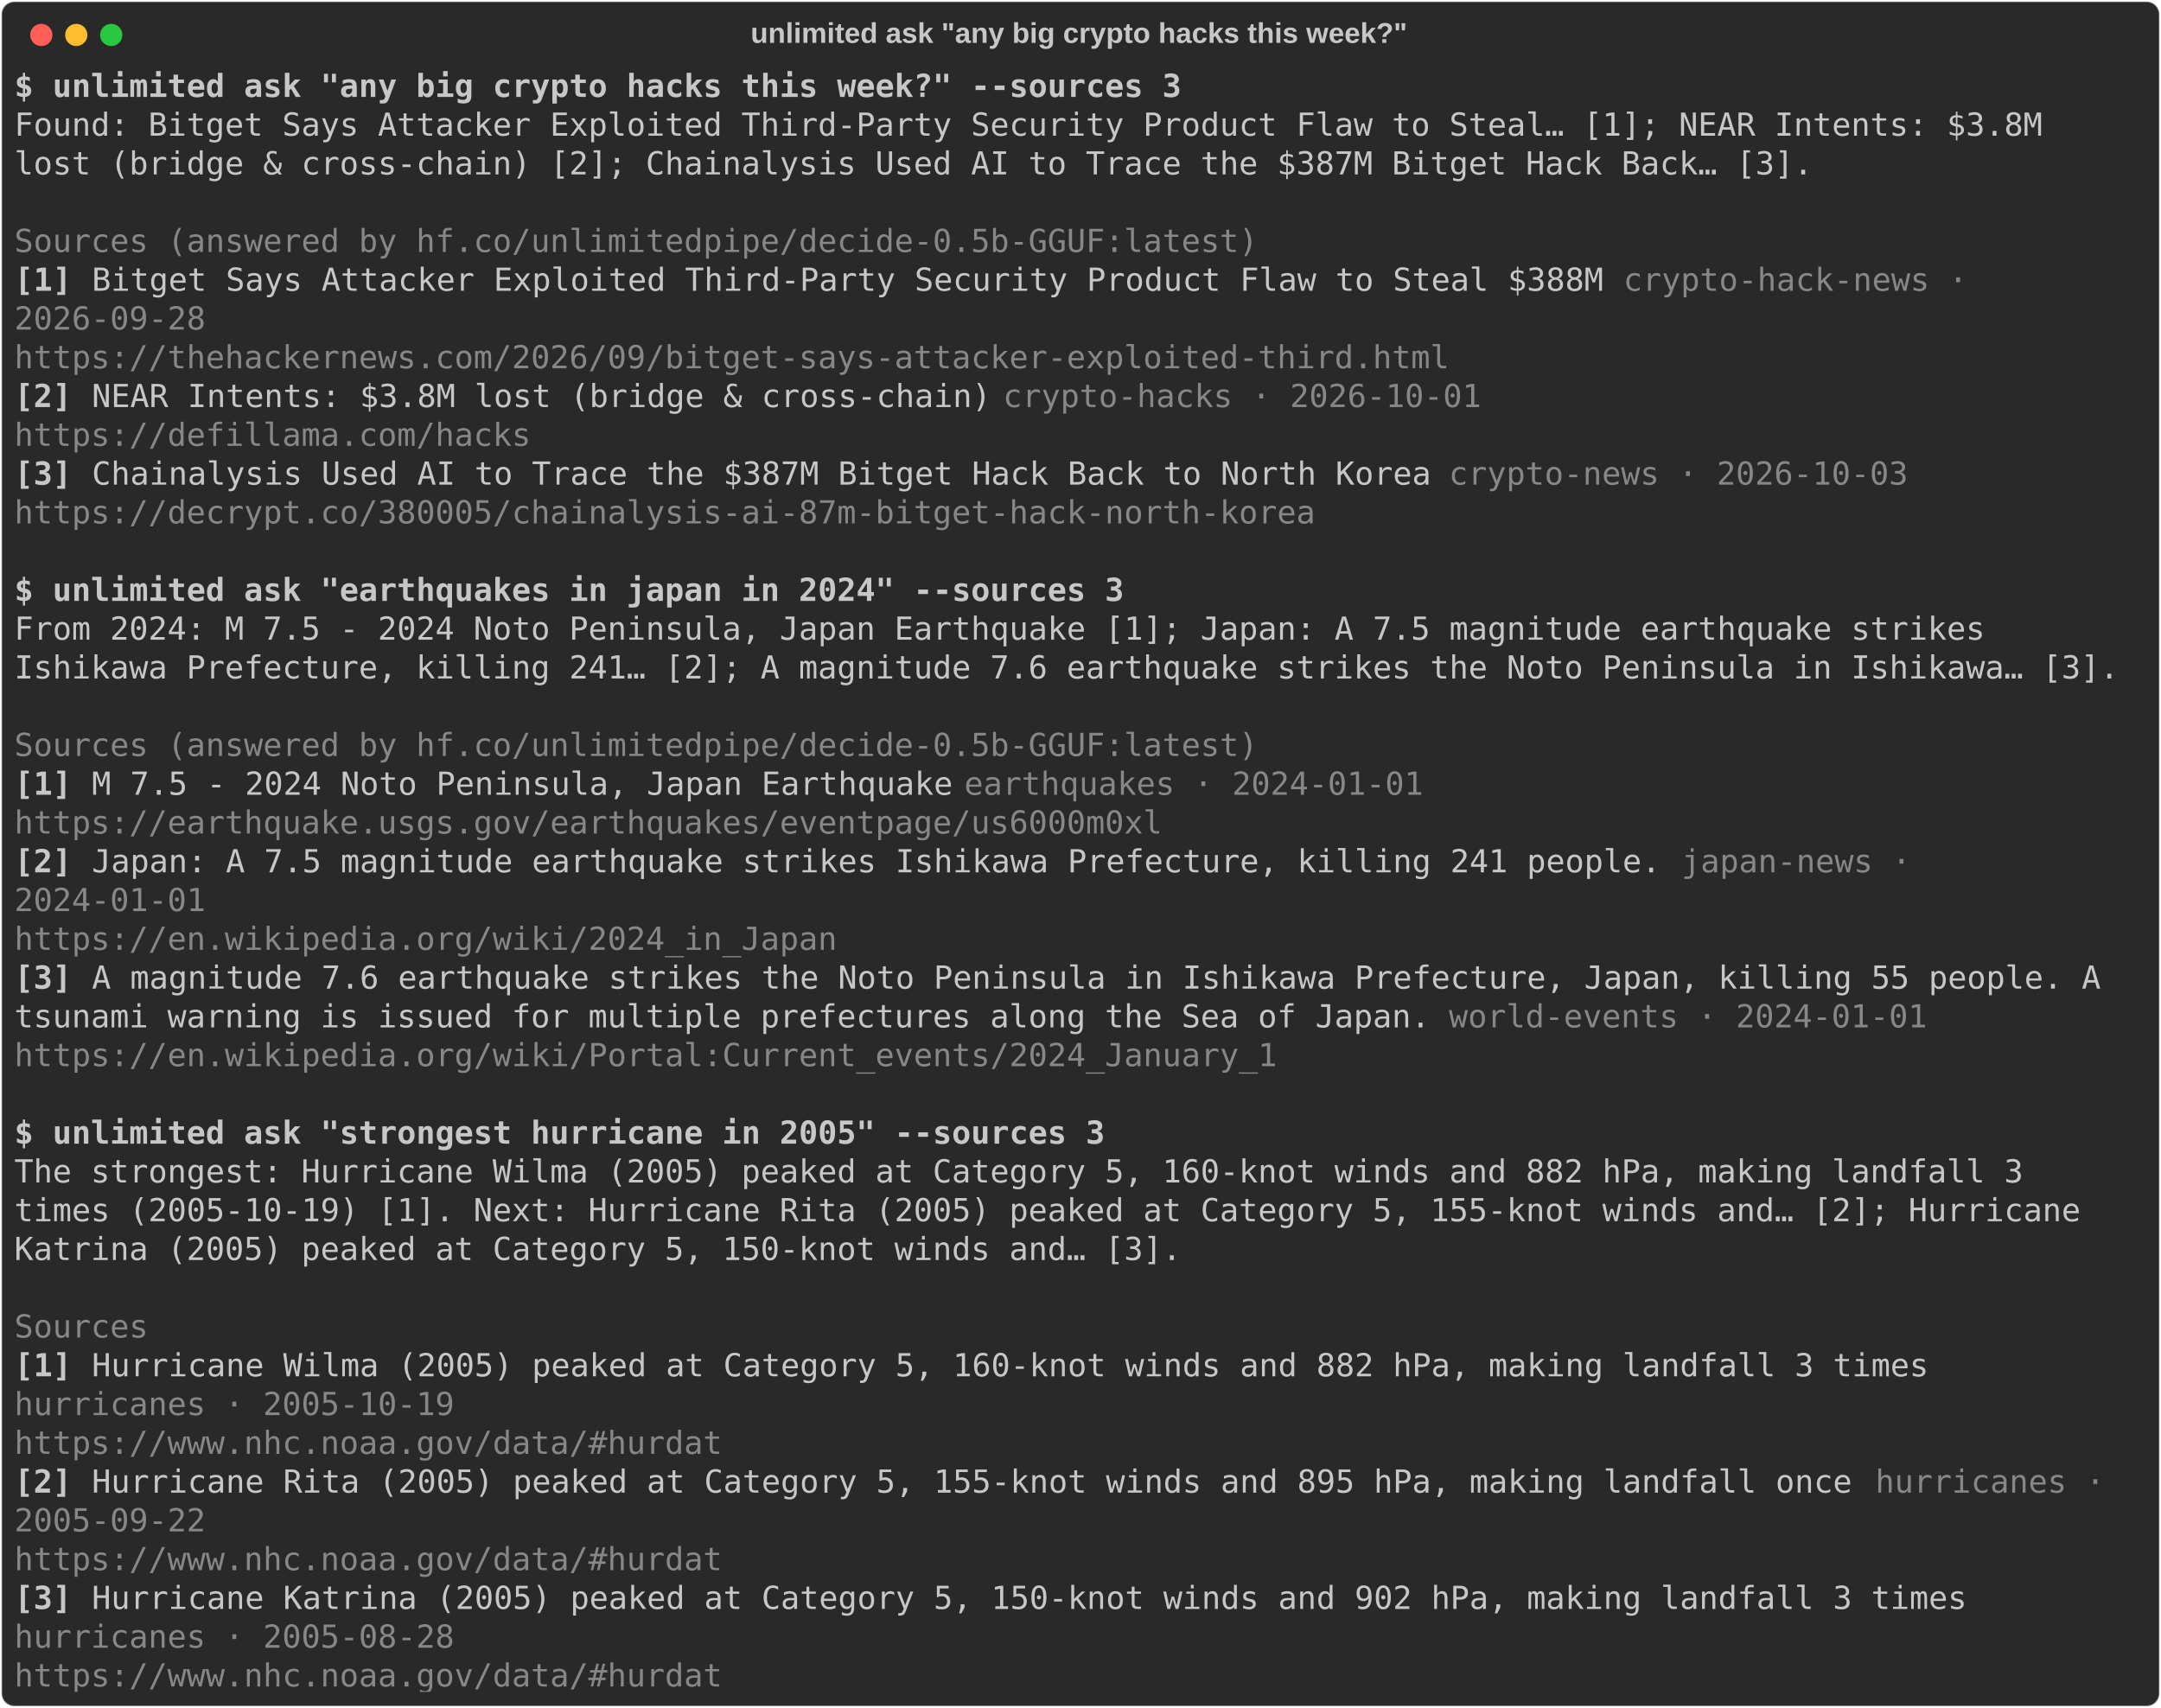
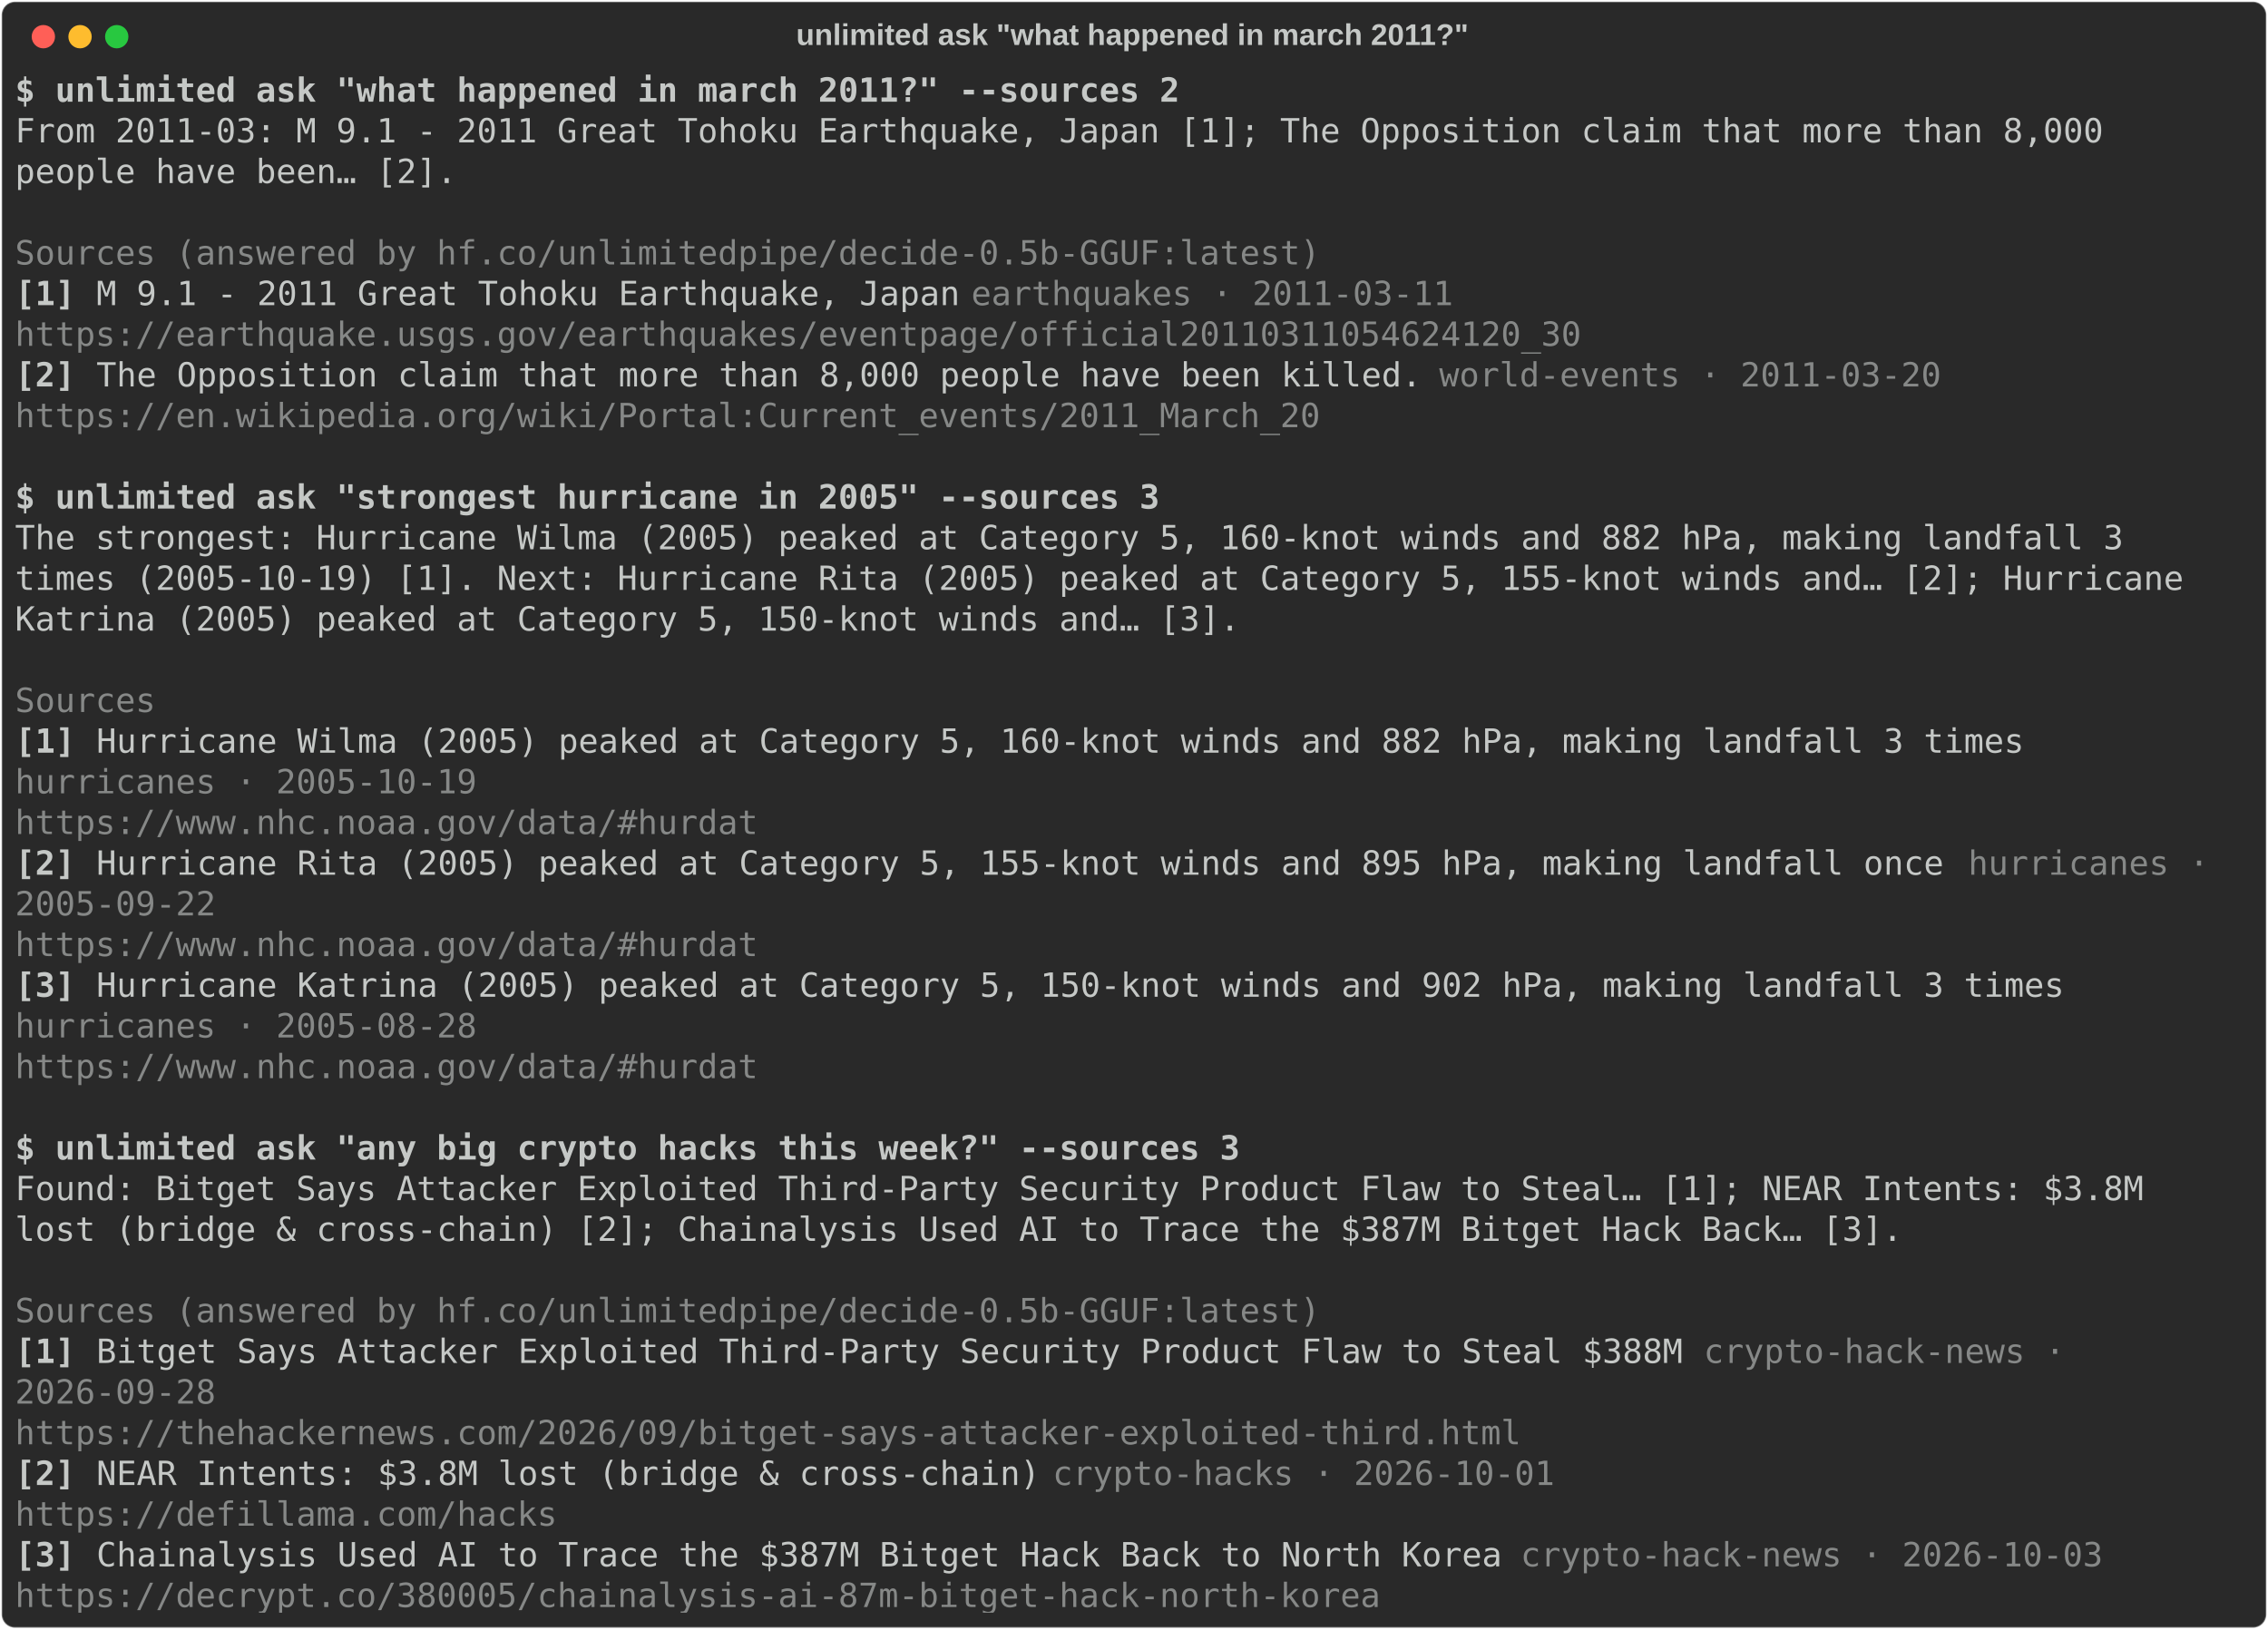
- <svg xmlns="http://www.w3.org/2000/svg" class="rich-terminal" viewBox="0 0 1360 1074.8">
+ <svg xmlns="http://www.w3.org/2000/svg" class="rich-terminal" viewBox="0 0 1360 977.2">
  <style>

    @font-face {
        font-family: "Fira Code";
        src: local("FiraCode-Regular"),
                url("https://cdnjs.cloudflare.com/ajax/libs/firacode/6.2.0/woff2/FiraCode-Regular.woff2") format("woff2"),
                url("https://cdnjs.cloudflare.com/ajax/libs/firacode/6.2.0/woff/FiraCode-Regular.woff") format("woff");
        font-style: normal;
        font-weight: 400;
    }
    @font-face {
        font-family: "Fira Code";
        src: local("FiraCode-Bold"),
                url("https://cdnjs.cloudflare.com/ajax/libs/firacode/6.2.0/woff2/FiraCode-Bold.woff2") format("woff2"),
                url("https://cdnjs.cloudflare.com/ajax/libs/firacode/6.2.0/woff/FiraCode-Bold.woff") format("woff");
        font-style: bold;
        font-weight: 700;
    }

-     .terminal-3924086774-matrix {
+     .terminal-3274839641-matrix {
        font-family: Fira Code, monospace;
        font-size: 20px;
        line-height: 24.4px;
        font-variant-east-asian: full-width;
    }

-     .terminal-3924086774-title {
+     .terminal-3274839641-title {
        font-size: 18px;
        font-weight: bold;
        font-family: arial;
    }

-     .terminal-3924086774-r1 { fill: #c5c8c6;font-weight: bold }
- .terminal-3924086774-r2 { fill: #c5c8c6 }
- .terminal-3924086774-r3 { fill: #868887 }
+     .terminal-3274839641-r1 { fill: #c5c8c6;font-weight: bold }
+ .terminal-3274839641-r2 { fill: #c5c8c6 }
+ .terminal-3274839641-r3 { fill: #868887 }
    </style>
  <defs>
-     <clipPath id="terminal-3924086774-clip-terminal">
-       <rect x="0" y="0" width="1341.0" height="1023.8" />
-     </clipPath>
-     <clipPath id="terminal-3924086774-line-0">
+     <clipPath id="terminal-3274839641-clip-terminal">
+       <rect x="0" y="0" width="1341.0" height="926.2" />
+     </clipPath>
+     <clipPath id="terminal-3274839641-line-0">
      <rect x="0" y="1.5" width="1342" height="24.65" />
    </clipPath>
-     <clipPath id="terminal-3924086774-line-1">
+     <clipPath id="terminal-3274839641-line-1">
      <rect x="0" y="25.9" width="1342" height="24.65" />
    </clipPath>
-     <clipPath id="terminal-3924086774-line-2">
+     <clipPath id="terminal-3274839641-line-2">
      <rect x="0" y="50.3" width="1342" height="24.65" />
    </clipPath>
-     <clipPath id="terminal-3924086774-line-3">
+     <clipPath id="terminal-3274839641-line-3">
      <rect x="0" y="74.7" width="1342" height="24.65" />
    </clipPath>
-     <clipPath id="terminal-3924086774-line-4">
+     <clipPath id="terminal-3274839641-line-4">
      <rect x="0" y="99.1" width="1342" height="24.65" />
    </clipPath>
-     <clipPath id="terminal-3924086774-line-5">
+     <clipPath id="terminal-3274839641-line-5">
      <rect x="0" y="123.5" width="1342" height="24.65" />
    </clipPath>
-     <clipPath id="terminal-3924086774-line-6">
+     <clipPath id="terminal-3274839641-line-6">
      <rect x="0" y="147.9" width="1342" height="24.65" />
    </clipPath>
-     <clipPath id="terminal-3924086774-line-7">
+     <clipPath id="terminal-3274839641-line-7">
      <rect x="0" y="172.3" width="1342" height="24.65" />
    </clipPath>
-     <clipPath id="terminal-3924086774-line-8">
+     <clipPath id="terminal-3274839641-line-8">
      <rect x="0" y="196.7" width="1342" height="24.65" />
    </clipPath>
-     <clipPath id="terminal-3924086774-line-9">
+     <clipPath id="terminal-3274839641-line-9">
      <rect x="0" y="221.1" width="1342" height="24.65" />
    </clipPath>
-     <clipPath id="terminal-3924086774-line-10">
+     <clipPath id="terminal-3274839641-line-10">
      <rect x="0" y="245.5" width="1342" height="24.65" />
    </clipPath>
-     <clipPath id="terminal-3924086774-line-11">
+     <clipPath id="terminal-3274839641-line-11">
      <rect x="0" y="269.9" width="1342" height="24.65" />
    </clipPath>
-     <clipPath id="terminal-3924086774-line-12">
+     <clipPath id="terminal-3274839641-line-12">
      <rect x="0" y="294.3" width="1342" height="24.65" />
    </clipPath>
-     <clipPath id="terminal-3924086774-line-13">
+     <clipPath id="terminal-3274839641-line-13">
      <rect x="0" y="318.7" width="1342" height="24.65" />
    </clipPath>
-     <clipPath id="terminal-3924086774-line-14">
+     <clipPath id="terminal-3274839641-line-14">
      <rect x="0" y="343.1" width="1342" height="24.65" />
    </clipPath>
-     <clipPath id="terminal-3924086774-line-15">
+     <clipPath id="terminal-3274839641-line-15">
      <rect x="0" y="367.5" width="1342" height="24.65" />
    </clipPath>
-     <clipPath id="terminal-3924086774-line-16">
+     <clipPath id="terminal-3274839641-line-16">
      <rect x="0" y="391.9" width="1342" height="24.65" />
    </clipPath>
-     <clipPath id="terminal-3924086774-line-17">
+     <clipPath id="terminal-3274839641-line-17">
      <rect x="0" y="416.3" width="1342" height="24.65" />
    </clipPath>
-     <clipPath id="terminal-3924086774-line-18">
+     <clipPath id="terminal-3274839641-line-18">
      <rect x="0" y="440.7" width="1342" height="24.65" />
    </clipPath>
-     <clipPath id="terminal-3924086774-line-19">
+     <clipPath id="terminal-3274839641-line-19">
      <rect x="0" y="465.1" width="1342" height="24.65" />
    </clipPath>
-     <clipPath id="terminal-3924086774-line-20">
+     <clipPath id="terminal-3274839641-line-20">
      <rect x="0" y="489.5" width="1342" height="24.65" />
    </clipPath>
-     <clipPath id="terminal-3924086774-line-21">
+     <clipPath id="terminal-3274839641-line-21">
      <rect x="0" y="513.9" width="1342" height="24.65" />
    </clipPath>
-     <clipPath id="terminal-3924086774-line-22">
+     <clipPath id="terminal-3274839641-line-22">
      <rect x="0" y="538.3" width="1342" height="24.65" />
    </clipPath>
-     <clipPath id="terminal-3924086774-line-23">
+     <clipPath id="terminal-3274839641-line-23">
      <rect x="0" y="562.7" width="1342" height="24.65" />
    </clipPath>
-     <clipPath id="terminal-3924086774-line-24">
+     <clipPath id="terminal-3274839641-line-24">
      <rect x="0" y="587.1" width="1342" height="24.65" />
    </clipPath>
-     <clipPath id="terminal-3924086774-line-25">
+     <clipPath id="terminal-3274839641-line-25">
      <rect x="0" y="611.5" width="1342" height="24.65" />
    </clipPath>
-     <clipPath id="terminal-3924086774-line-26">
+     <clipPath id="terminal-3274839641-line-26">
      <rect x="0" y="635.9" width="1342" height="24.65" />
    </clipPath>
-     <clipPath id="terminal-3924086774-line-27">
+     <clipPath id="terminal-3274839641-line-27">
      <rect x="0" y="660.3" width="1342" height="24.65" />
    </clipPath>
-     <clipPath id="terminal-3924086774-line-28">
+     <clipPath id="terminal-3274839641-line-28">
      <rect x="0" y="684.7" width="1342" height="24.65" />
    </clipPath>
-     <clipPath id="terminal-3924086774-line-29">
+     <clipPath id="terminal-3274839641-line-29">
      <rect x="0" y="709.1" width="1342" height="24.65" />
    </clipPath>
-     <clipPath id="terminal-3924086774-line-30">
+     <clipPath id="terminal-3274839641-line-30">
      <rect x="0" y="733.5" width="1342" height="24.65" />
    </clipPath>
-     <clipPath id="terminal-3924086774-line-31">
+     <clipPath id="terminal-3274839641-line-31">
      <rect x="0" y="757.9" width="1342" height="24.65" />
    </clipPath>
-     <clipPath id="terminal-3924086774-line-32">
+     <clipPath id="terminal-3274839641-line-32">
      <rect x="0" y="782.3" width="1342" height="24.65" />
    </clipPath>
-     <clipPath id="terminal-3924086774-line-33">
+     <clipPath id="terminal-3274839641-line-33">
      <rect x="0" y="806.7" width="1342" height="24.65" />
    </clipPath>
-     <clipPath id="terminal-3924086774-line-34">
+     <clipPath id="terminal-3274839641-line-34">
      <rect x="0" y="831.1" width="1342" height="24.65" />
    </clipPath>
-     <clipPath id="terminal-3924086774-line-35">
+     <clipPath id="terminal-3274839641-line-35">
      <rect x="0" y="855.5" width="1342" height="24.65" />
    </clipPath>
-     <clipPath id="terminal-3924086774-line-36">
+     <clipPath id="terminal-3274839641-line-36">
      <rect x="0" y="879.9" width="1342" height="24.65" />
    </clipPath>
-     <clipPath id="terminal-3924086774-line-37">
-       <rect x="0" y="904.3" width="1342" height="24.65" />
-     </clipPath>
-     <clipPath id="terminal-3924086774-line-38">
-       <rect x="0" y="928.7" width="1342" height="24.65" />
-     </clipPath>
-     <clipPath id="terminal-3924086774-line-39">
-       <rect x="0" y="953.1" width="1342" height="24.65" />
-     </clipPath>
-     <clipPath id="terminal-3924086774-line-40">
-       <rect x="0" y="977.5" width="1342" height="24.65" />
-     </clipPath>
  </defs>
-   <rect fill="#292929" stroke="rgba(255,255,255,0.35)" stroke-width="1" x="1" y="1" width="1358" height="1072.8" rx="8" />
-   <text class="terminal-3924086774-title" fill="#c5c8c6" text-anchor="middle" x="679" y="27">unlimited ask "any big crypto hacks this week?"</text>
+   <rect fill="#292929" stroke="rgba(255,255,255,0.35)" stroke-width="1" x="1" y="1" width="1358" height="975.2" rx="8" />
+   <text class="terminal-3274839641-title" fill="#c5c8c6" text-anchor="middle" x="679" y="27">unlimited ask "what happened in march 2011?"</text>
  <g transform="translate(26,22)">
    <circle cx="0" cy="0" r="7" fill="#ff5f57" />
    <circle cx="22" cy="0" r="7" fill="#febc2e" />
    <circle cx="44" cy="0" r="7" fill="#28c840" />
  </g>
-   <g transform="translate(9, 41)" clip-path="url(#terminal-3924086774-clip-terminal)">
-     <g class="terminal-3924086774-matrix">
-       <text class="terminal-3924086774-r1" x="0" y="20" textLength="744.2" clip-path="url(#terminal-3924086774-line-0)">$ unlimited ask "any big crypto hacks this week?" --sources 3</text>
-       <text class="terminal-3924086774-r2" x="1342" y="20" textLength="12.2" clip-path="url(#terminal-3924086774-line-0)">
- </text>
-       <text class="terminal-3924086774-r2" x="0" y="44.4" textLength="1305.4" clip-path="url(#terminal-3924086774-line-1)">Found: Bitget Says Attacker Exploited Third-Party Security Product Flaw to Steal… [1]; NEAR Intents: $3.8M </text>
-       <text class="terminal-3924086774-r2" x="1342" y="44.4" textLength="12.2" clip-path="url(#terminal-3924086774-line-1)">
- </text>
-       <text class="terminal-3924086774-r2" x="0" y="68.8" textLength="1146.8" clip-path="url(#terminal-3924086774-line-2)">lost (bridge &amp; cross-chain) [2]; Chainalysis Used AI to Trace the $387M Bitget Hack Back… [3].</text>
-       <text class="terminal-3924086774-r2" x="1342" y="68.8" textLength="12.2" clip-path="url(#terminal-3924086774-line-2)">
- </text>
-       <text class="terminal-3924086774-r2" x="1342" y="93.2" textLength="12.2" clip-path="url(#terminal-3924086774-line-3)">
- </text>
-       <text class="terminal-3924086774-r3" x="0" y="117.6" textLength="793" clip-path="url(#terminal-3924086774-line-4)">Sources (answered by hf.co/unlimitedpipe/decide-0.5b-GGUF:latest)</text>
-       <text class="terminal-3924086774-r2" x="1342" y="117.6" textLength="12.2" clip-path="url(#terminal-3924086774-line-4)">
- </text>
-       <text class="terminal-3924086774-r1" x="0" y="142" textLength="48.8" clip-path="url(#terminal-3924086774-line-5)">[1] </text>
-       <text class="terminal-3924086774-r2" x="48.8" y="142" textLength="963.8" clip-path="url(#terminal-3924086774-line-5)">Bitget Says Attacker Exploited Third-Party Security Product Flaw to Steal $388M</text>
-       <text class="terminal-3924086774-r3" x="1012.6" y="142" textLength="256.2" clip-path="url(#terminal-3924086774-line-5)">  crypto-hack-news · </text>
-       <text class="terminal-3924086774-r2" x="1342" y="142" textLength="12.2" clip-path="url(#terminal-3924086774-line-5)">
- </text>
-       <text class="terminal-3924086774-r3" x="0" y="166.4" textLength="122" clip-path="url(#terminal-3924086774-line-6)">2026-09-28</text>
-       <text class="terminal-3924086774-r2" x="1342" y="166.4" textLength="12.2" clip-path="url(#terminal-3924086774-line-6)">
- </text>
-       <text class="terminal-3924086774-r3" x="0" y="190.8" textLength="963.8" clip-path="url(#terminal-3924086774-line-7)">    https://thehackernews.com/2026/09/bitget-says-attacker-exploited-third.html</text>
-       <text class="terminal-3924086774-r2" x="1342" y="190.8" textLength="12.2" clip-path="url(#terminal-3924086774-line-7)">
- </text>
-       <text class="terminal-3924086774-r1" x="0" y="215.2" textLength="48.8" clip-path="url(#terminal-3924086774-line-8)">[2] </text>
-       <text class="terminal-3924086774-r2" x="48.8" y="215.2" textLength="573.4" clip-path="url(#terminal-3924086774-line-8)">NEAR Intents: $3.8M lost (bridge &amp; cross-chain)</text>
-       <text class="terminal-3924086774-r3" x="622.2" y="215.2" textLength="329.4" clip-path="url(#terminal-3924086774-line-8)">  crypto-hacks · 2026-10-01</text>
-       <text class="terminal-3924086774-r2" x="1342" y="215.2" textLength="12.2" clip-path="url(#terminal-3924086774-line-8)">
- </text>
-       <text class="terminal-3924086774-r3" x="0" y="239.6" textLength="378.2" clip-path="url(#terminal-3924086774-line-9)">    https://defillama.com/hacks</text>
-       <text class="terminal-3924086774-r2" x="1342" y="239.6" textLength="12.2" clip-path="url(#terminal-3924086774-line-9)">
- </text>
-       <text class="terminal-3924086774-r1" x="0" y="264" textLength="48.8" clip-path="url(#terminal-3924086774-line-10)">[3] </text>
-       <text class="terminal-3924086774-r2" x="48.8" y="264" textLength="854" clip-path="url(#terminal-3924086774-line-10)">Chainalysis Used AI to Trace the $387M Bitget Hack Back to North Korea</text>
-       <text class="terminal-3924086774-r3" x="902.8" y="264" textLength="317.2" clip-path="url(#terminal-3924086774-line-10)">  crypto-news · 2026-10-03</text>
-       <text class="terminal-3924086774-r2" x="1342" y="264" textLength="12.2" clip-path="url(#terminal-3924086774-line-10)">
- </text>
-       <text class="terminal-3924086774-r3" x="0" y="288.4" textLength="878.4" clip-path="url(#terminal-3924086774-line-11)">    https://decrypt.co/380005/chainalysis-ai-87m-bitget-hack-north-korea</text>
-       <text class="terminal-3924086774-r2" x="1342" y="288.4" textLength="12.2" clip-path="url(#terminal-3924086774-line-11)">
- </text>
-       <text class="terminal-3924086774-r2" x="1342" y="312.8" textLength="12.2" clip-path="url(#terminal-3924086774-line-12)">
- </text>
-       <text class="terminal-3924086774-r1" x="0" y="337.2" textLength="707.6" clip-path="url(#terminal-3924086774-line-13)">$ unlimited ask "earthquakes in japan in 2024" --sources 3</text>
-       <text class="terminal-3924086774-r2" x="1342" y="337.2" textLength="12.2" clip-path="url(#terminal-3924086774-line-13)">
- </text>
-       <text class="terminal-3924086774-r2" x="0" y="361.6" textLength="1268.8" clip-path="url(#terminal-3924086774-line-14)">From 2024: M 7.5 - 2024 Noto Peninsula, Japan Earthquake [1]; Japan: A 7.5 magnitude earthquake strikes </text>
-       <text class="terminal-3924086774-r2" x="1342" y="361.6" textLength="12.2" clip-path="url(#terminal-3924086774-line-14)">
- </text>
-       <text class="terminal-3924086774-r2" x="0" y="386" textLength="1342" clip-path="url(#terminal-3924086774-line-15)">Ishikawa Prefecture, killing 241… [2]; A magnitude 7.6 earthquake strikes the Noto Peninsula in Ishikawa… [3].</text>
-       <text class="terminal-3924086774-r2" x="1342" y="386" textLength="12.2" clip-path="url(#terminal-3924086774-line-15)">
- </text>
-       <text class="terminal-3924086774-r2" x="1342" y="410.4" textLength="12.2" clip-path="url(#terminal-3924086774-line-16)">
- </text>
-       <text class="terminal-3924086774-r3" x="0" y="434.8" textLength="793" clip-path="url(#terminal-3924086774-line-17)">Sources (answered by hf.co/unlimitedpipe/decide-0.5b-GGUF:latest)</text>
-       <text class="terminal-3924086774-r2" x="1342" y="434.8" textLength="12.2" clip-path="url(#terminal-3924086774-line-17)">
- </text>
-       <text class="terminal-3924086774-r1" x="0" y="459.2" textLength="48.8" clip-path="url(#terminal-3924086774-line-18)">[1] </text>
-       <text class="terminal-3924086774-r2" x="48.8" y="459.2" textLength="549" clip-path="url(#terminal-3924086774-line-18)">M 7.5 - 2024 Noto Peninsula, Japan Earthquake</text>
-       <text class="terminal-3924086774-r3" x="597.8" y="459.2" textLength="317.2" clip-path="url(#terminal-3924086774-line-18)">  earthquakes · 2024-01-01</text>
-       <text class="terminal-3924086774-r2" x="1342" y="459.2" textLength="12.2" clip-path="url(#terminal-3924086774-line-18)">
- </text>
-       <text class="terminal-3924086774-r3" x="0" y="483.6" textLength="780.8" clip-path="url(#terminal-3924086774-line-19)">    https://earthquake.usgs.gov/earthquakes/eventpage/us6000m0xl</text>
-       <text class="terminal-3924086774-r2" x="1342" y="483.6" textLength="12.2" clip-path="url(#terminal-3924086774-line-19)">
- </text>
-       <text class="terminal-3924086774-r1" x="0" y="508" textLength="48.8" clip-path="url(#terminal-3924086774-line-20)">[2] </text>
-       <text class="terminal-3924086774-r2" x="48.8" y="508" textLength="1000.4" clip-path="url(#terminal-3924086774-line-20)">Japan: A 7.5 magnitude earthquake strikes Ishikawa Prefecture, killing 241 people.</text>
-       <text class="terminal-3924086774-r3" x="1049.2" y="508" textLength="183" clip-path="url(#terminal-3924086774-line-20)">  japan-news · </text>
-       <text class="terminal-3924086774-r2" x="1342" y="508" textLength="12.2" clip-path="url(#terminal-3924086774-line-20)">
- </text>
-       <text class="terminal-3924086774-r3" x="0" y="532.4" textLength="122" clip-path="url(#terminal-3924086774-line-21)">2024-01-01</text>
-       <text class="terminal-3924086774-r2" x="1342" y="532.4" textLength="12.2" clip-path="url(#terminal-3924086774-line-21)">
- </text>
-       <text class="terminal-3924086774-r3" x="0" y="556.8" textLength="573.4" clip-path="url(#terminal-3924086774-line-22)">    https://en.wikipedia.org/wiki/2024_in_Japan</text>
-       <text class="terminal-3924086774-r2" x="1342" y="556.8" textLength="12.2" clip-path="url(#terminal-3924086774-line-22)">
- </text>
-       <text class="terminal-3924086774-r1" x="0" y="581.2" textLength="48.8" clip-path="url(#terminal-3924086774-line-23)">[3] </text>
-       <text class="terminal-3924086774-r2" x="48.8" y="581.2" textLength="1293.2" clip-path="url(#terminal-3924086774-line-23)">A magnitude 7.6 earthquake strikes the Noto Peninsula in Ishikawa Prefecture, Japan, killing 55 people. A </text>
-       <text class="terminal-3924086774-r2" x="1342" y="581.2" textLength="12.2" clip-path="url(#terminal-3924086774-line-23)">
- </text>
-       <text class="terminal-3924086774-r2" x="0" y="605.6" textLength="902.8" clip-path="url(#terminal-3924086774-line-24)">tsunami warning is issued for multiple prefectures along the Sea of Japan.</text>
-       <text class="terminal-3924086774-r3" x="902.8" y="605.6" textLength="329.4" clip-path="url(#terminal-3924086774-line-24)">  world-events · 2024-01-01</text>
-       <text class="terminal-3924086774-r2" x="1342" y="605.6" textLength="12.2" clip-path="url(#terminal-3924086774-line-24)">
- </text>
-       <text class="terminal-3924086774-r3" x="0" y="630" textLength="854" clip-path="url(#terminal-3924086774-line-25)">    https://en.wikipedia.org/wiki/Portal:Current_events/2024_January_1</text>
-       <text class="terminal-3924086774-r2" x="1342" y="630" textLength="12.2" clip-path="url(#terminal-3924086774-line-25)">
- </text>
-       <text class="terminal-3924086774-r2" x="1342" y="654.4" textLength="12.2" clip-path="url(#terminal-3924086774-line-26)">
- </text>
-       <text class="terminal-3924086774-r1" x="0" y="678.8" textLength="695.4" clip-path="url(#terminal-3924086774-line-27)">$ unlimited ask "strongest hurricane in 2005" --sources 3</text>
-       <text class="terminal-3924086774-r2" x="1342" y="678.8" textLength="12.2" clip-path="url(#terminal-3924086774-line-27)">
- </text>
-       <text class="terminal-3924086774-r2" x="0" y="703.2" textLength="1293.2" clip-path="url(#terminal-3924086774-line-28)">The strongest: Hurricane Wilma (2005) peaked at Category 5, 160-knot winds and 882 hPa, making landfall 3 </text>
-       <text class="terminal-3924086774-r2" x="1342" y="703.2" textLength="12.2" clip-path="url(#terminal-3924086774-line-28)">
- </text>
-       <text class="terminal-3924086774-r2" x="0" y="727.6" textLength="1329.8" clip-path="url(#terminal-3924086774-line-29)">times (2005-10-19) [1]. Next: Hurricane Rita (2005) peaked at Category 5, 155-knot winds and… [2]; Hurricane </text>
-       <text class="terminal-3924086774-r2" x="1342" y="727.6" textLength="12.2" clip-path="url(#terminal-3924086774-line-29)">
- </text>
-       <text class="terminal-3924086774-r2" x="0" y="752" textLength="744.2" clip-path="url(#terminal-3924086774-line-30)">Katrina (2005) peaked at Category 5, 150-knot winds and… [3].</text>
-       <text class="terminal-3924086774-r2" x="1342" y="752" textLength="12.2" clip-path="url(#terminal-3924086774-line-30)">
- </text>
-       <text class="terminal-3924086774-r2" x="1342" y="776.4" textLength="12.2" clip-path="url(#terminal-3924086774-line-31)">
- </text>
-       <text class="terminal-3924086774-r3" x="0" y="800.8" textLength="85.4" clip-path="url(#terminal-3924086774-line-32)">Sources</text>
-       <text class="terminal-3924086774-r2" x="1342" y="800.8" textLength="12.2" clip-path="url(#terminal-3924086774-line-32)">
- </text>
-       <text class="terminal-3924086774-r1" x="0" y="825.2" textLength="48.8" clip-path="url(#terminal-3924086774-line-33)">[1] </text>
-       <text class="terminal-3924086774-r2" x="48.8" y="825.2" textLength="1171.2" clip-path="url(#terminal-3924086774-line-33)">Hurricane Wilma (2005) peaked at Category 5, 160-knot winds and 882 hPa, making landfall 3 times</text>
-       <text class="terminal-3924086774-r2" x="1342" y="825.2" textLength="12.2" clip-path="url(#terminal-3924086774-line-33)">
- </text>
-       <text class="terminal-3924086774-r3" x="0" y="849.6" textLength="280.6" clip-path="url(#terminal-3924086774-line-34)">hurricanes · 2005-10-19</text>
-       <text class="terminal-3924086774-r2" x="1342" y="849.6" textLength="12.2" clip-path="url(#terminal-3924086774-line-34)">
- </text>
-       <text class="terminal-3924086774-r3" x="0" y="874" textLength="500.2" clip-path="url(#terminal-3924086774-line-35)">    https://www.nhc.noaa.gov/data/#hurdat</text>
-       <text class="terminal-3924086774-r2" x="1342" y="874" textLength="12.2" clip-path="url(#terminal-3924086774-line-35)">
- </text>
-       <text class="terminal-3924086774-r1" x="0" y="898.4" textLength="48.8" clip-path="url(#terminal-3924086774-line-36)">[2] </text>
-       <text class="terminal-3924086774-r2" x="48.8" y="898.4" textLength="1122.4" clip-path="url(#terminal-3924086774-line-36)">Hurricane Rita (2005) peaked at Category 5, 155-knot winds and 895 hPa, making landfall once</text>
-       <text class="terminal-3924086774-r3" x="1171.2" y="898.4" textLength="170.8" clip-path="url(#terminal-3924086774-line-36)">  hurricanes ·</text>
-       <text class="terminal-3924086774-r2" x="1342" y="898.4" textLength="12.2" clip-path="url(#terminal-3924086774-line-36)">
- </text>
-       <text class="terminal-3924086774-r3" x="0" y="922.8" textLength="122" clip-path="url(#terminal-3924086774-line-37)">2005-09-22</text>
-       <text class="terminal-3924086774-r2" x="1342" y="922.8" textLength="12.2" clip-path="url(#terminal-3924086774-line-37)">
- </text>
-       <text class="terminal-3924086774-r3" x="0" y="947.2" textLength="500.2" clip-path="url(#terminal-3924086774-line-38)">    https://www.nhc.noaa.gov/data/#hurdat</text>
-       <text class="terminal-3924086774-r2" x="1342" y="947.2" textLength="12.2" clip-path="url(#terminal-3924086774-line-38)">
- </text>
-       <text class="terminal-3924086774-r1" x="0" y="971.6" textLength="48.8" clip-path="url(#terminal-3924086774-line-39)">[3] </text>
-       <text class="terminal-3924086774-r2" x="48.8" y="971.6" textLength="1195.6" clip-path="url(#terminal-3924086774-line-39)">Hurricane Katrina (2005) peaked at Category 5, 150-knot winds and 902 hPa, making landfall 3 times</text>
-       <text class="terminal-3924086774-r2" x="1342" y="971.6" textLength="12.2" clip-path="url(#terminal-3924086774-line-39)">
- </text>
-       <text class="terminal-3924086774-r3" x="0" y="996" textLength="280.6" clip-path="url(#terminal-3924086774-line-40)">hurricanes · 2005-08-28</text>
-       <text class="terminal-3924086774-r2" x="1342" y="996" textLength="12.2" clip-path="url(#terminal-3924086774-line-40)">
- </text>
-       <text class="terminal-3924086774-r3" x="0" y="1020.4" textLength="500.2" clip-path="url(#terminal-3924086774-line-41)">    https://www.nhc.noaa.gov/data/#hurdat</text>
-       <text class="terminal-3924086774-r2" x="1342" y="1020.4" textLength="12.2" clip-path="url(#terminal-3924086774-line-41)">
+   <g transform="translate(9, 41)" clip-path="url(#terminal-3274839641-clip-terminal)">
+     <g class="terminal-3274839641-matrix">
+       <text class="terminal-3274839641-r1" x="0" y="20" textLength="707.6" clip-path="url(#terminal-3274839641-line-0)">$ unlimited ask "what happened in march 2011?" --sources 2</text>
+       <text class="terminal-3274839641-r2" x="1342" y="20" textLength="12.2" clip-path="url(#terminal-3274839641-line-0)">
+ </text>
+       <text class="terminal-3274839641-r2" x="0" y="44.4" textLength="1281" clip-path="url(#terminal-3274839641-line-1)">From 2011-03: M 9.1 - 2011 Great Tohoku Earthquake, Japan [1]; The Opposition claim that more than 8,000 </text>
+       <text class="terminal-3274839641-r2" x="1342" y="44.4" textLength="12.2" clip-path="url(#terminal-3274839641-line-1)">
+ </text>
+       <text class="terminal-3274839641-r2" x="0" y="68.8" textLength="268.4" clip-path="url(#terminal-3274839641-line-2)">people have been… [2].</text>
+       <text class="terminal-3274839641-r2" x="1342" y="68.8" textLength="12.2" clip-path="url(#terminal-3274839641-line-2)">
+ </text>
+       <text class="terminal-3274839641-r2" x="1342" y="93.2" textLength="12.2" clip-path="url(#terminal-3274839641-line-3)">
+ </text>
+       <text class="terminal-3274839641-r3" x="0" y="117.6" textLength="793" clip-path="url(#terminal-3274839641-line-4)">Sources (answered by hf.co/unlimitedpipe/decide-0.5b-GGUF:latest)</text>
+       <text class="terminal-3274839641-r2" x="1342" y="117.6" textLength="12.2" clip-path="url(#terminal-3274839641-line-4)">
+ </text>
+       <text class="terminal-3274839641-r1" x="0" y="142" textLength="48.8" clip-path="url(#terminal-3274839641-line-5)">[1] </text>
+       <text class="terminal-3274839641-r2" x="48.8" y="142" textLength="524.6" clip-path="url(#terminal-3274839641-line-5)">M 9.1 - 2011 Great Tohoku Earthquake, Japan</text>
+       <text class="terminal-3274839641-r3" x="573.4" y="142" textLength="317.2" clip-path="url(#terminal-3274839641-line-5)">  earthquakes · 2011-03-11</text>
+       <text class="terminal-3274839641-r2" x="1342" y="142" textLength="12.2" clip-path="url(#terminal-3274839641-line-5)">
+ </text>
+       <text class="terminal-3274839641-r3" x="0" y="166.4" textLength="1000.4" clip-path="url(#terminal-3274839641-line-6)">    https://earthquake.usgs.gov/earthquakes/eventpage/official20110311054624120_30</text>
+       <text class="terminal-3274839641-r2" x="1342" y="166.4" textLength="12.2" clip-path="url(#terminal-3274839641-line-6)">
+ </text>
+       <text class="terminal-3274839641-r1" x="0" y="190.8" textLength="48.8" clip-path="url(#terminal-3274839641-line-7)">[2] </text>
+       <text class="terminal-3274839641-r2" x="48.8" y="190.8" textLength="805.2" clip-path="url(#terminal-3274839641-line-7)">The Opposition claim that more than 8,000 people have been killed.</text>
+       <text class="terminal-3274839641-r3" x="854" y="190.8" textLength="329.4" clip-path="url(#terminal-3274839641-line-7)">  world-events · 2011-03-20</text>
+       <text class="terminal-3274839641-r2" x="1342" y="190.8" textLength="12.2" clip-path="url(#terminal-3274839641-line-7)">
+ </text>
+       <text class="terminal-3274839641-r3" x="0" y="215.2" textLength="841.8" clip-path="url(#terminal-3274839641-line-8)">    https://en.wikipedia.org/wiki/Portal:Current_events/2011_March_20</text>
+       <text class="terminal-3274839641-r2" x="1342" y="215.2" textLength="12.2" clip-path="url(#terminal-3274839641-line-8)">
+ </text>
+       <text class="terminal-3274839641-r2" x="1342" y="239.6" textLength="12.2" clip-path="url(#terminal-3274839641-line-9)">
+ </text>
+       <text class="terminal-3274839641-r1" x="0" y="264" textLength="695.4" clip-path="url(#terminal-3274839641-line-10)">$ unlimited ask "strongest hurricane in 2005" --sources 3</text>
+       <text class="terminal-3274839641-r2" x="1342" y="264" textLength="12.2" clip-path="url(#terminal-3274839641-line-10)">
+ </text>
+       <text class="terminal-3274839641-r2" x="0" y="288.4" textLength="1293.2" clip-path="url(#terminal-3274839641-line-11)">The strongest: Hurricane Wilma (2005) peaked at Category 5, 160-knot winds and 882 hPa, making landfall 3 </text>
+       <text class="terminal-3274839641-r2" x="1342" y="288.4" textLength="12.2" clip-path="url(#terminal-3274839641-line-11)">
+ </text>
+       <text class="terminal-3274839641-r2" x="0" y="312.8" textLength="1329.8" clip-path="url(#terminal-3274839641-line-12)">times (2005-10-19) [1]. Next: Hurricane Rita (2005) peaked at Category 5, 155-knot winds and… [2]; Hurricane </text>
+       <text class="terminal-3274839641-r2" x="1342" y="312.8" textLength="12.2" clip-path="url(#terminal-3274839641-line-12)">
+ </text>
+       <text class="terminal-3274839641-r2" x="0" y="337.2" textLength="744.2" clip-path="url(#terminal-3274839641-line-13)">Katrina (2005) peaked at Category 5, 150-knot winds and… [3].</text>
+       <text class="terminal-3274839641-r2" x="1342" y="337.2" textLength="12.2" clip-path="url(#terminal-3274839641-line-13)">
+ </text>
+       <text class="terminal-3274839641-r2" x="1342" y="361.6" textLength="12.2" clip-path="url(#terminal-3274839641-line-14)">
+ </text>
+       <text class="terminal-3274839641-r3" x="0" y="386" textLength="85.4" clip-path="url(#terminal-3274839641-line-15)">Sources</text>
+       <text class="terminal-3274839641-r2" x="1342" y="386" textLength="12.2" clip-path="url(#terminal-3274839641-line-15)">
+ </text>
+       <text class="terminal-3274839641-r1" x="0" y="410.4" textLength="48.8" clip-path="url(#terminal-3274839641-line-16)">[1] </text>
+       <text class="terminal-3274839641-r2" x="48.8" y="410.4" textLength="1171.2" clip-path="url(#terminal-3274839641-line-16)">Hurricane Wilma (2005) peaked at Category 5, 160-knot winds and 882 hPa, making landfall 3 times</text>
+       <text class="terminal-3274839641-r2" x="1342" y="410.4" textLength="12.2" clip-path="url(#terminal-3274839641-line-16)">
+ </text>
+       <text class="terminal-3274839641-r3" x="0" y="434.8" textLength="280.6" clip-path="url(#terminal-3274839641-line-17)">hurricanes · 2005-10-19</text>
+       <text class="terminal-3274839641-r2" x="1342" y="434.8" textLength="12.2" clip-path="url(#terminal-3274839641-line-17)">
+ </text>
+       <text class="terminal-3274839641-r3" x="0" y="459.2" textLength="500.2" clip-path="url(#terminal-3274839641-line-18)">    https://www.nhc.noaa.gov/data/#hurdat</text>
+       <text class="terminal-3274839641-r2" x="1342" y="459.2" textLength="12.2" clip-path="url(#terminal-3274839641-line-18)">
+ </text>
+       <text class="terminal-3274839641-r1" x="0" y="483.6" textLength="48.8" clip-path="url(#terminal-3274839641-line-19)">[2] </text>
+       <text class="terminal-3274839641-r2" x="48.8" y="483.6" textLength="1122.4" clip-path="url(#terminal-3274839641-line-19)">Hurricane Rita (2005) peaked at Category 5, 155-knot winds and 895 hPa, making landfall once</text>
+       <text class="terminal-3274839641-r3" x="1171.2" y="483.6" textLength="170.8" clip-path="url(#terminal-3274839641-line-19)">  hurricanes ·</text>
+       <text class="terminal-3274839641-r2" x="1342" y="483.6" textLength="12.2" clip-path="url(#terminal-3274839641-line-19)">
+ </text>
+       <text class="terminal-3274839641-r3" x="0" y="508" textLength="122" clip-path="url(#terminal-3274839641-line-20)">2005-09-22</text>
+       <text class="terminal-3274839641-r2" x="1342" y="508" textLength="12.2" clip-path="url(#terminal-3274839641-line-20)">
+ </text>
+       <text class="terminal-3274839641-r3" x="0" y="532.4" textLength="500.2" clip-path="url(#terminal-3274839641-line-21)">    https://www.nhc.noaa.gov/data/#hurdat</text>
+       <text class="terminal-3274839641-r2" x="1342" y="532.4" textLength="12.2" clip-path="url(#terminal-3274839641-line-21)">
+ </text>
+       <text class="terminal-3274839641-r1" x="0" y="556.8" textLength="48.8" clip-path="url(#terminal-3274839641-line-22)">[3] </text>
+       <text class="terminal-3274839641-r2" x="48.8" y="556.8" textLength="1195.6" clip-path="url(#terminal-3274839641-line-22)">Hurricane Katrina (2005) peaked at Category 5, 150-knot winds and 902 hPa, making landfall 3 times</text>
+       <text class="terminal-3274839641-r2" x="1342" y="556.8" textLength="12.2" clip-path="url(#terminal-3274839641-line-22)">
+ </text>
+       <text class="terminal-3274839641-r3" x="0" y="581.2" textLength="280.6" clip-path="url(#terminal-3274839641-line-23)">hurricanes · 2005-08-28</text>
+       <text class="terminal-3274839641-r2" x="1342" y="581.2" textLength="12.2" clip-path="url(#terminal-3274839641-line-23)">
+ </text>
+       <text class="terminal-3274839641-r3" x="0" y="605.6" textLength="500.2" clip-path="url(#terminal-3274839641-line-24)">    https://www.nhc.noaa.gov/data/#hurdat</text>
+       <text class="terminal-3274839641-r2" x="1342" y="605.6" textLength="12.2" clip-path="url(#terminal-3274839641-line-24)">
+ </text>
+       <text class="terminal-3274839641-r2" x="1342" y="630" textLength="12.2" clip-path="url(#terminal-3274839641-line-25)">
+ </text>
+       <text class="terminal-3274839641-r1" x="0" y="654.4" textLength="744.2" clip-path="url(#terminal-3274839641-line-26)">$ unlimited ask "any big crypto hacks this week?" --sources 3</text>
+       <text class="terminal-3274839641-r2" x="1342" y="654.4" textLength="12.2" clip-path="url(#terminal-3274839641-line-26)">
+ </text>
+       <text class="terminal-3274839641-r2" x="0" y="678.8" textLength="1305.4" clip-path="url(#terminal-3274839641-line-27)">Found: Bitget Says Attacker Exploited Third-Party Security Product Flaw to Steal… [1]; NEAR Intents: $3.8M </text>
+       <text class="terminal-3274839641-r2" x="1342" y="678.8" textLength="12.2" clip-path="url(#terminal-3274839641-line-27)">
+ </text>
+       <text class="terminal-3274839641-r2" x="0" y="703.2" textLength="1146.8" clip-path="url(#terminal-3274839641-line-28)">lost (bridge &amp; cross-chain) [2]; Chainalysis Used AI to Trace the $387M Bitget Hack Back… [3].</text>
+       <text class="terminal-3274839641-r2" x="1342" y="703.2" textLength="12.2" clip-path="url(#terminal-3274839641-line-28)">
+ </text>
+       <text class="terminal-3274839641-r2" x="1342" y="727.6" textLength="12.2" clip-path="url(#terminal-3274839641-line-29)">
+ </text>
+       <text class="terminal-3274839641-r3" x="0" y="752" textLength="793" clip-path="url(#terminal-3274839641-line-30)">Sources (answered by hf.co/unlimitedpipe/decide-0.5b-GGUF:latest)</text>
+       <text class="terminal-3274839641-r2" x="1342" y="752" textLength="12.2" clip-path="url(#terminal-3274839641-line-30)">
+ </text>
+       <text class="terminal-3274839641-r1" x="0" y="776.4" textLength="48.8" clip-path="url(#terminal-3274839641-line-31)">[1] </text>
+       <text class="terminal-3274839641-r2" x="48.8" y="776.4" textLength="963.8" clip-path="url(#terminal-3274839641-line-31)">Bitget Says Attacker Exploited Third-Party Security Product Flaw to Steal $388M</text>
+       <text class="terminal-3274839641-r3" x="1012.6" y="776.4" textLength="256.2" clip-path="url(#terminal-3274839641-line-31)">  crypto-hack-news · </text>
+       <text class="terminal-3274839641-r2" x="1342" y="776.4" textLength="12.2" clip-path="url(#terminal-3274839641-line-31)">
+ </text>
+       <text class="terminal-3274839641-r3" x="0" y="800.8" textLength="122" clip-path="url(#terminal-3274839641-line-32)">2026-09-28</text>
+       <text class="terminal-3274839641-r2" x="1342" y="800.8" textLength="12.2" clip-path="url(#terminal-3274839641-line-32)">
+ </text>
+       <text class="terminal-3274839641-r3" x="0" y="825.2" textLength="963.8" clip-path="url(#terminal-3274839641-line-33)">    https://thehackernews.com/2026/09/bitget-says-attacker-exploited-third.html</text>
+       <text class="terminal-3274839641-r2" x="1342" y="825.2" textLength="12.2" clip-path="url(#terminal-3274839641-line-33)">
+ </text>
+       <text class="terminal-3274839641-r1" x="0" y="849.6" textLength="48.8" clip-path="url(#terminal-3274839641-line-34)">[2] </text>
+       <text class="terminal-3274839641-r2" x="48.8" y="849.6" textLength="573.4" clip-path="url(#terminal-3274839641-line-34)">NEAR Intents: $3.8M lost (bridge &amp; cross-chain)</text>
+       <text class="terminal-3274839641-r3" x="622.2" y="849.6" textLength="329.4" clip-path="url(#terminal-3274839641-line-34)">  crypto-hacks · 2026-10-01</text>
+       <text class="terminal-3274839641-r2" x="1342" y="849.6" textLength="12.2" clip-path="url(#terminal-3274839641-line-34)">
+ </text>
+       <text class="terminal-3274839641-r3" x="0" y="874" textLength="378.2" clip-path="url(#terminal-3274839641-line-35)">    https://defillama.com/hacks</text>
+       <text class="terminal-3274839641-r2" x="1342" y="874" textLength="12.2" clip-path="url(#terminal-3274839641-line-35)">
+ </text>
+       <text class="terminal-3274839641-r1" x="0" y="898.4" textLength="48.8" clip-path="url(#terminal-3274839641-line-36)">[3] </text>
+       <text class="terminal-3274839641-r2" x="48.8" y="898.4" textLength="854" clip-path="url(#terminal-3274839641-line-36)">Chainalysis Used AI to Trace the $387M Bitget Hack Back to North Korea</text>
+       <text class="terminal-3274839641-r3" x="902.8" y="898.4" textLength="378.2" clip-path="url(#terminal-3274839641-line-36)">  crypto-hack-news · 2026-10-03</text>
+       <text class="terminal-3274839641-r2" x="1342" y="898.4" textLength="12.2" clip-path="url(#terminal-3274839641-line-36)">
+ </text>
+       <text class="terminal-3274839641-r3" x="0" y="922.8" textLength="878.4" clip-path="url(#terminal-3274839641-line-37)">    https://decrypt.co/380005/chainalysis-ai-87m-bitget-hack-north-korea</text>
+       <text class="terminal-3274839641-r2" x="1342" y="922.8" textLength="12.2" clip-path="url(#terminal-3274839641-line-37)">
</text>
    </g>
  </g>
</svg>
